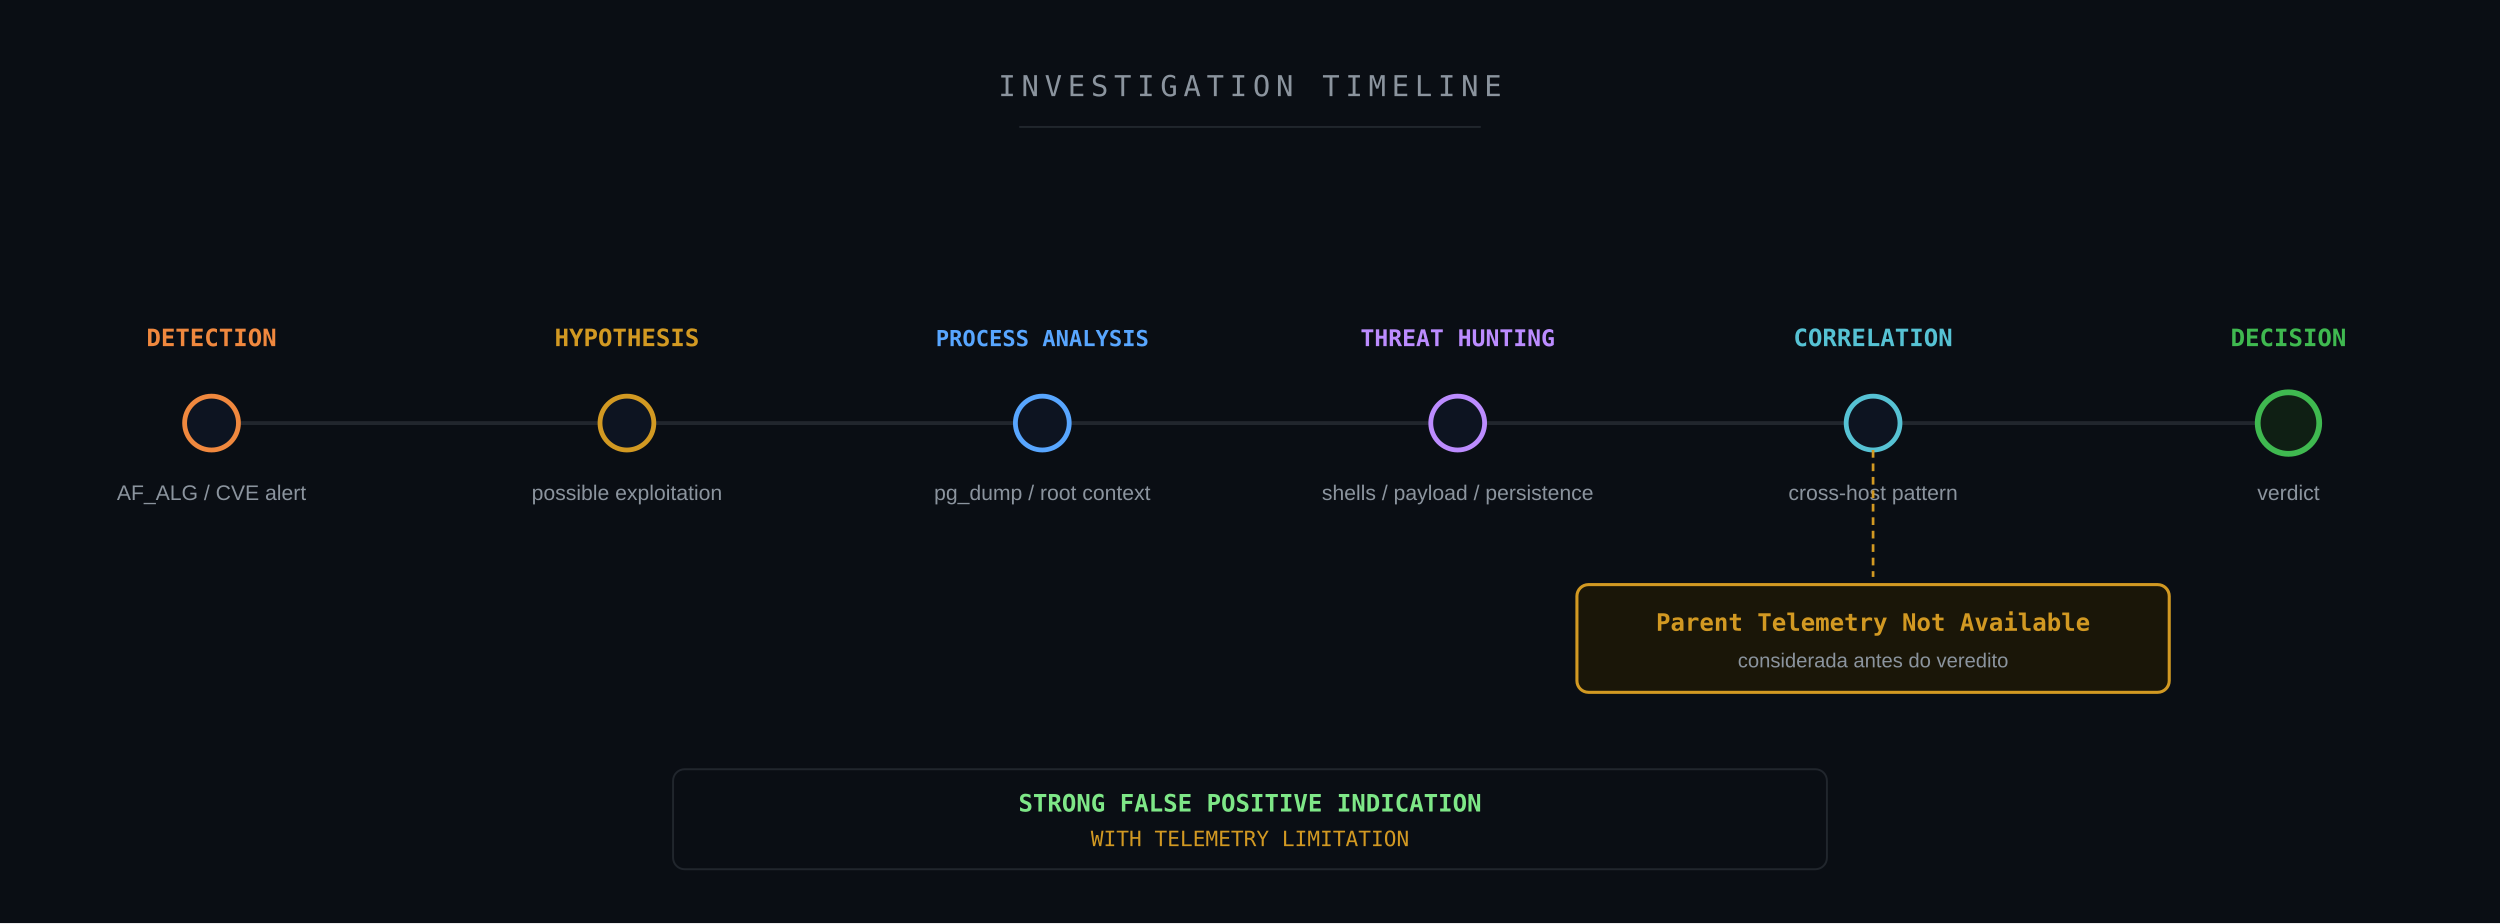
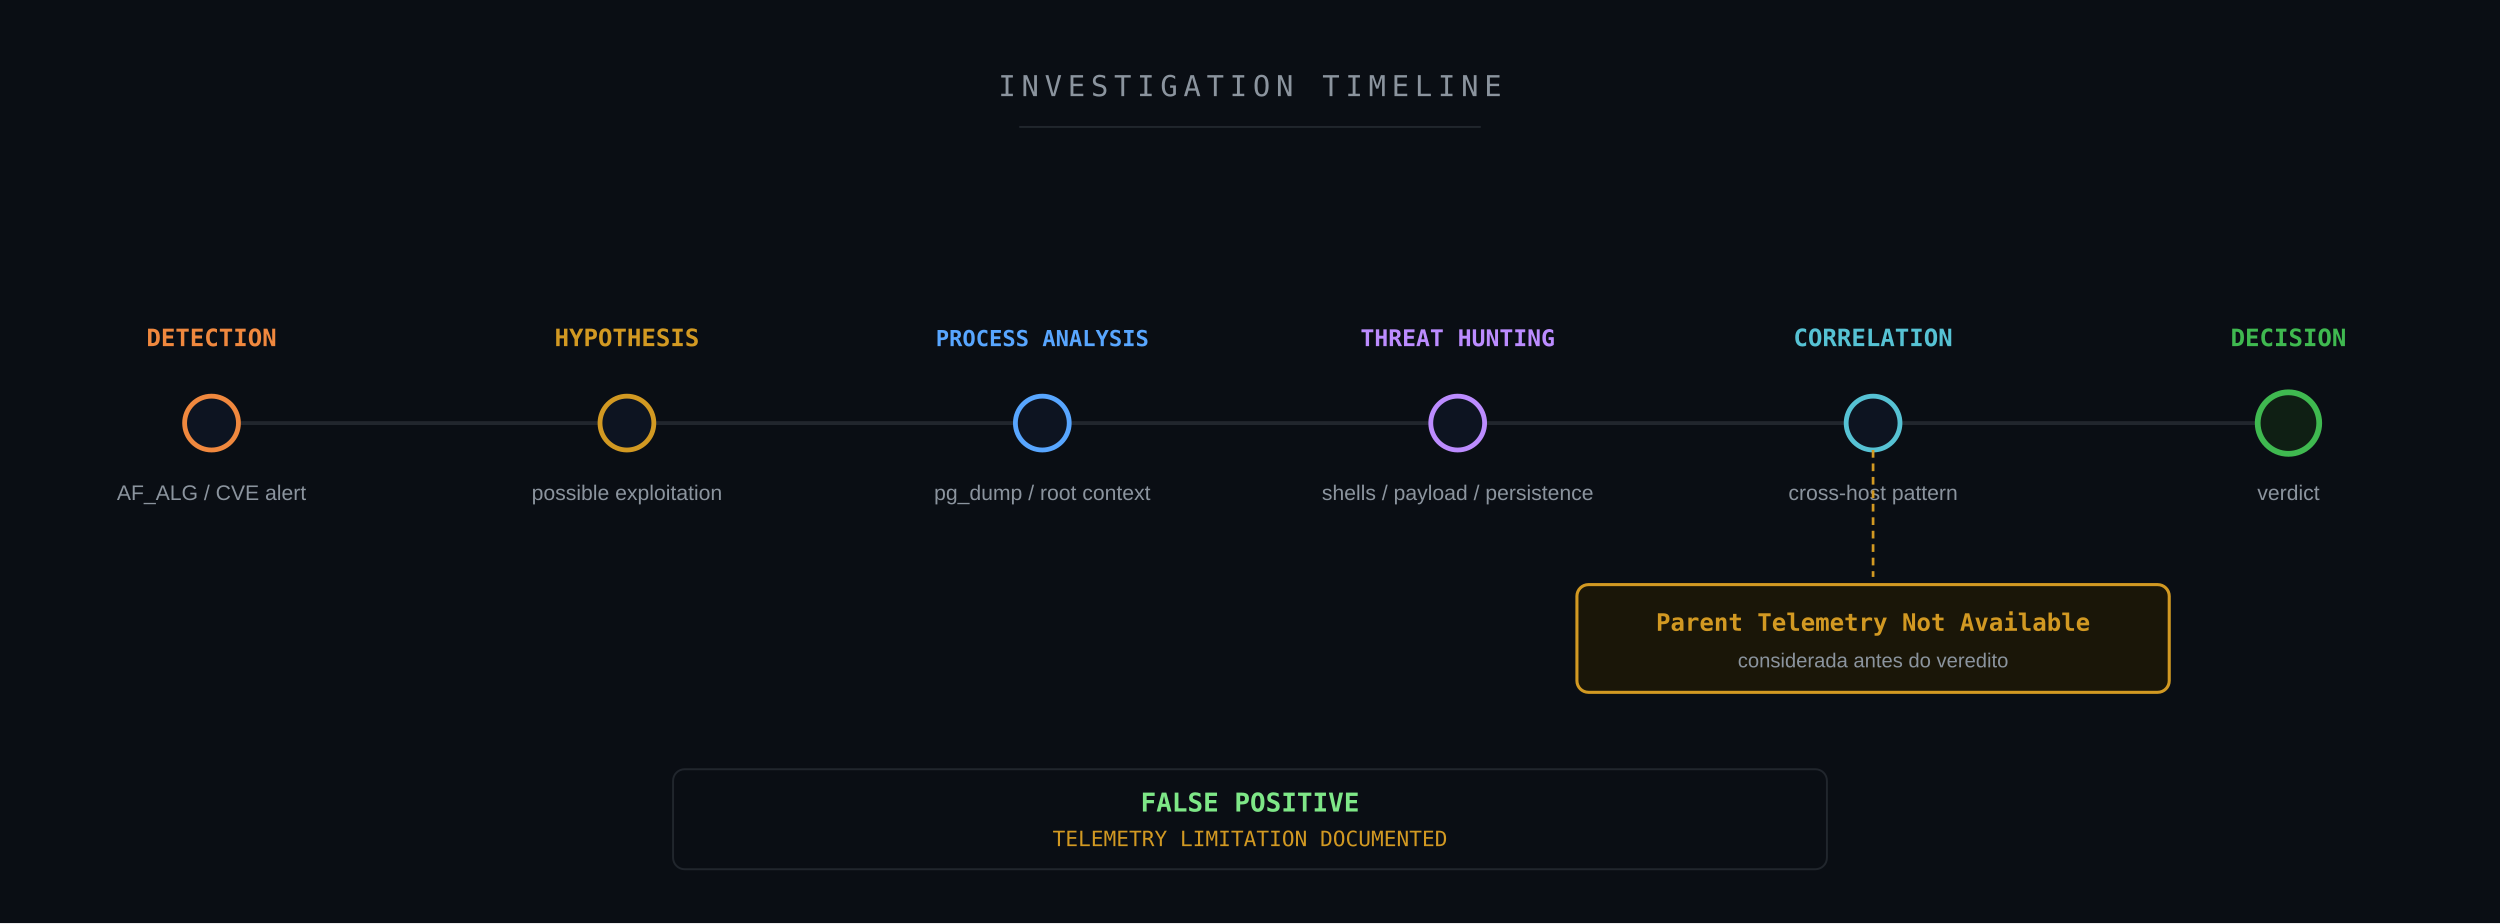
<svg xmlns="http://www.w3.org/2000/svg" viewBox="0 0 1300 480">
  <rect width="1300" height="480" fill="#0a0e14" />
  <text x="650" y="50" font-family="Consolas,monospace" font-size="15" fill="#8b949e" text-anchor="middle" letter-spacing="3">INVESTIGATION TIMELINE</text>
  <line x1="530" y1="66" x2="770" y2="66" stroke="#21262d" stroke-width="1" />
  <line x1="110" y1="220" x2="1190" y2="220" stroke="#21262d" stroke-width="2" />
  <g>
    <circle cx="110" cy="220" r="14" fill="#0d1421" stroke="#f0883e" stroke-width="2.5" />
    <text x="110" y="180" font-family="Consolas,monospace" font-size="12.5" fill="#f0883e" text-anchor="middle" font-weight="700">DETECTION</text>
    <text x="110" y="260" font-family="Segoe UI,Arial,sans-serif" font-size="11" fill="#8b949e" text-anchor="middle">AF_ALG / CVE alert</text>
  </g>
  <g>
    <circle cx="326" cy="220" r="14" fill="#0d1421" stroke="#d29922" stroke-width="2.5" />
    <text x="326" y="180" font-family="Consolas,monospace" font-size="12.5" fill="#d29922" text-anchor="middle" font-weight="700">HYPOTHESIS</text>
    <text x="326" y="260" font-family="Segoe UI,Arial,sans-serif" font-size="11" fill="#8b949e" text-anchor="middle">possible exploitation</text>
  </g>
  <g>
    <circle cx="542" cy="220" r="14" fill="#0d1421" stroke="#58a6ff" stroke-width="2.5" />
    <text x="542" y="180" font-family="Consolas,monospace" font-size="11.5" fill="#58a6ff" text-anchor="middle" font-weight="700">PROCESS ANALYSIS</text>
    <text x="542" y="260" font-family="Segoe UI,Arial,sans-serif" font-size="11" fill="#8b949e" text-anchor="middle">pg_dump / root context</text>
  </g>
  <g>
    <circle cx="758" cy="220" r="14" fill="#0d1421" stroke="#bc8cff" stroke-width="2.5" />
    <text x="758" y="180" font-family="Consolas,monospace" font-size="12" fill="#bc8cff" text-anchor="middle" font-weight="700">THREAT HUNTING</text>
    <text x="758" y="260" font-family="Segoe UI,Arial,sans-serif" font-size="11" fill="#8b949e" text-anchor="middle">shells / payload / persistence</text>
  </g>
  <g>
    <circle cx="974" cy="220" r="14" fill="#0d1421" stroke="#56c2d4" stroke-width="2.5" />
    <text x="974" y="180" font-family="Consolas,monospace" font-size="12.5" fill="#56c2d4" text-anchor="middle" font-weight="700">CORRELATION</text>
    <text x="974" y="260" font-family="Segoe UI,Arial,sans-serif" font-size="11" fill="#8b949e" text-anchor="middle">cross-host pattern</text>
  </g>
  <g>
    <circle cx="1190" cy="220" r="16" fill="#0f1f14" stroke="#3fb950" stroke-width="3" />
    <text x="1190" y="180" font-family="Consolas,monospace" font-size="12.5" fill="#3fb950" text-anchor="middle" font-weight="700">DECISION</text>
    <text x="1190" y="260" font-family="Segoe UI,Arial,sans-serif" font-size="11" fill="#8b949e" text-anchor="middle">verdict</text>
  </g>
  <line x1="974" y1="234" x2="974" y2="300" stroke="#d29922" stroke-width="1.4" stroke-dasharray="4 3" />
  <rect x="820" y="304" width="308" height="56" rx="6" fill="#1a1608" stroke="#d29922" stroke-width="1.6" />
  <text x="974" y="328" font-family="Consolas,monospace" font-size="12.5" fill="#d29922" text-anchor="middle" font-weight="700">Parent Telemetry Not Available</text>
  <text x="974" y="347" font-family="Segoe UI,Arial,sans-serif" font-size="10.5" fill="#8b949e" text-anchor="middle">considerada antes do veredito</text>
  <rect x="350" y="400" width="600" height="52" rx="6" fill="none" stroke="#21262d" stroke-width="1" />
-   <text x="650" y="422" font-family="Consolas,monospace" font-size="12.5" fill="#7ee787" text-anchor="middle" font-weight="700">STRONG FALSE POSITIVE INDICATION</text>
-   <text x="650" y="440" font-family="Consolas,monospace" font-size="11" fill="#d29922" text-anchor="middle">WITH TELEMETRY LIMITATION</text>
+   <text x="650" y="422" font-family="Consolas,monospace" font-size="13.5" fill="#7ee787" text-anchor="middle" font-weight="700">FALSE POSITIVE</text>
+   <text x="650" y="440" font-family="Consolas,monospace" font-size="11" fill="#d29922" text-anchor="middle">TELEMETRY LIMITATION DOCUMENTED</text>
</svg>
